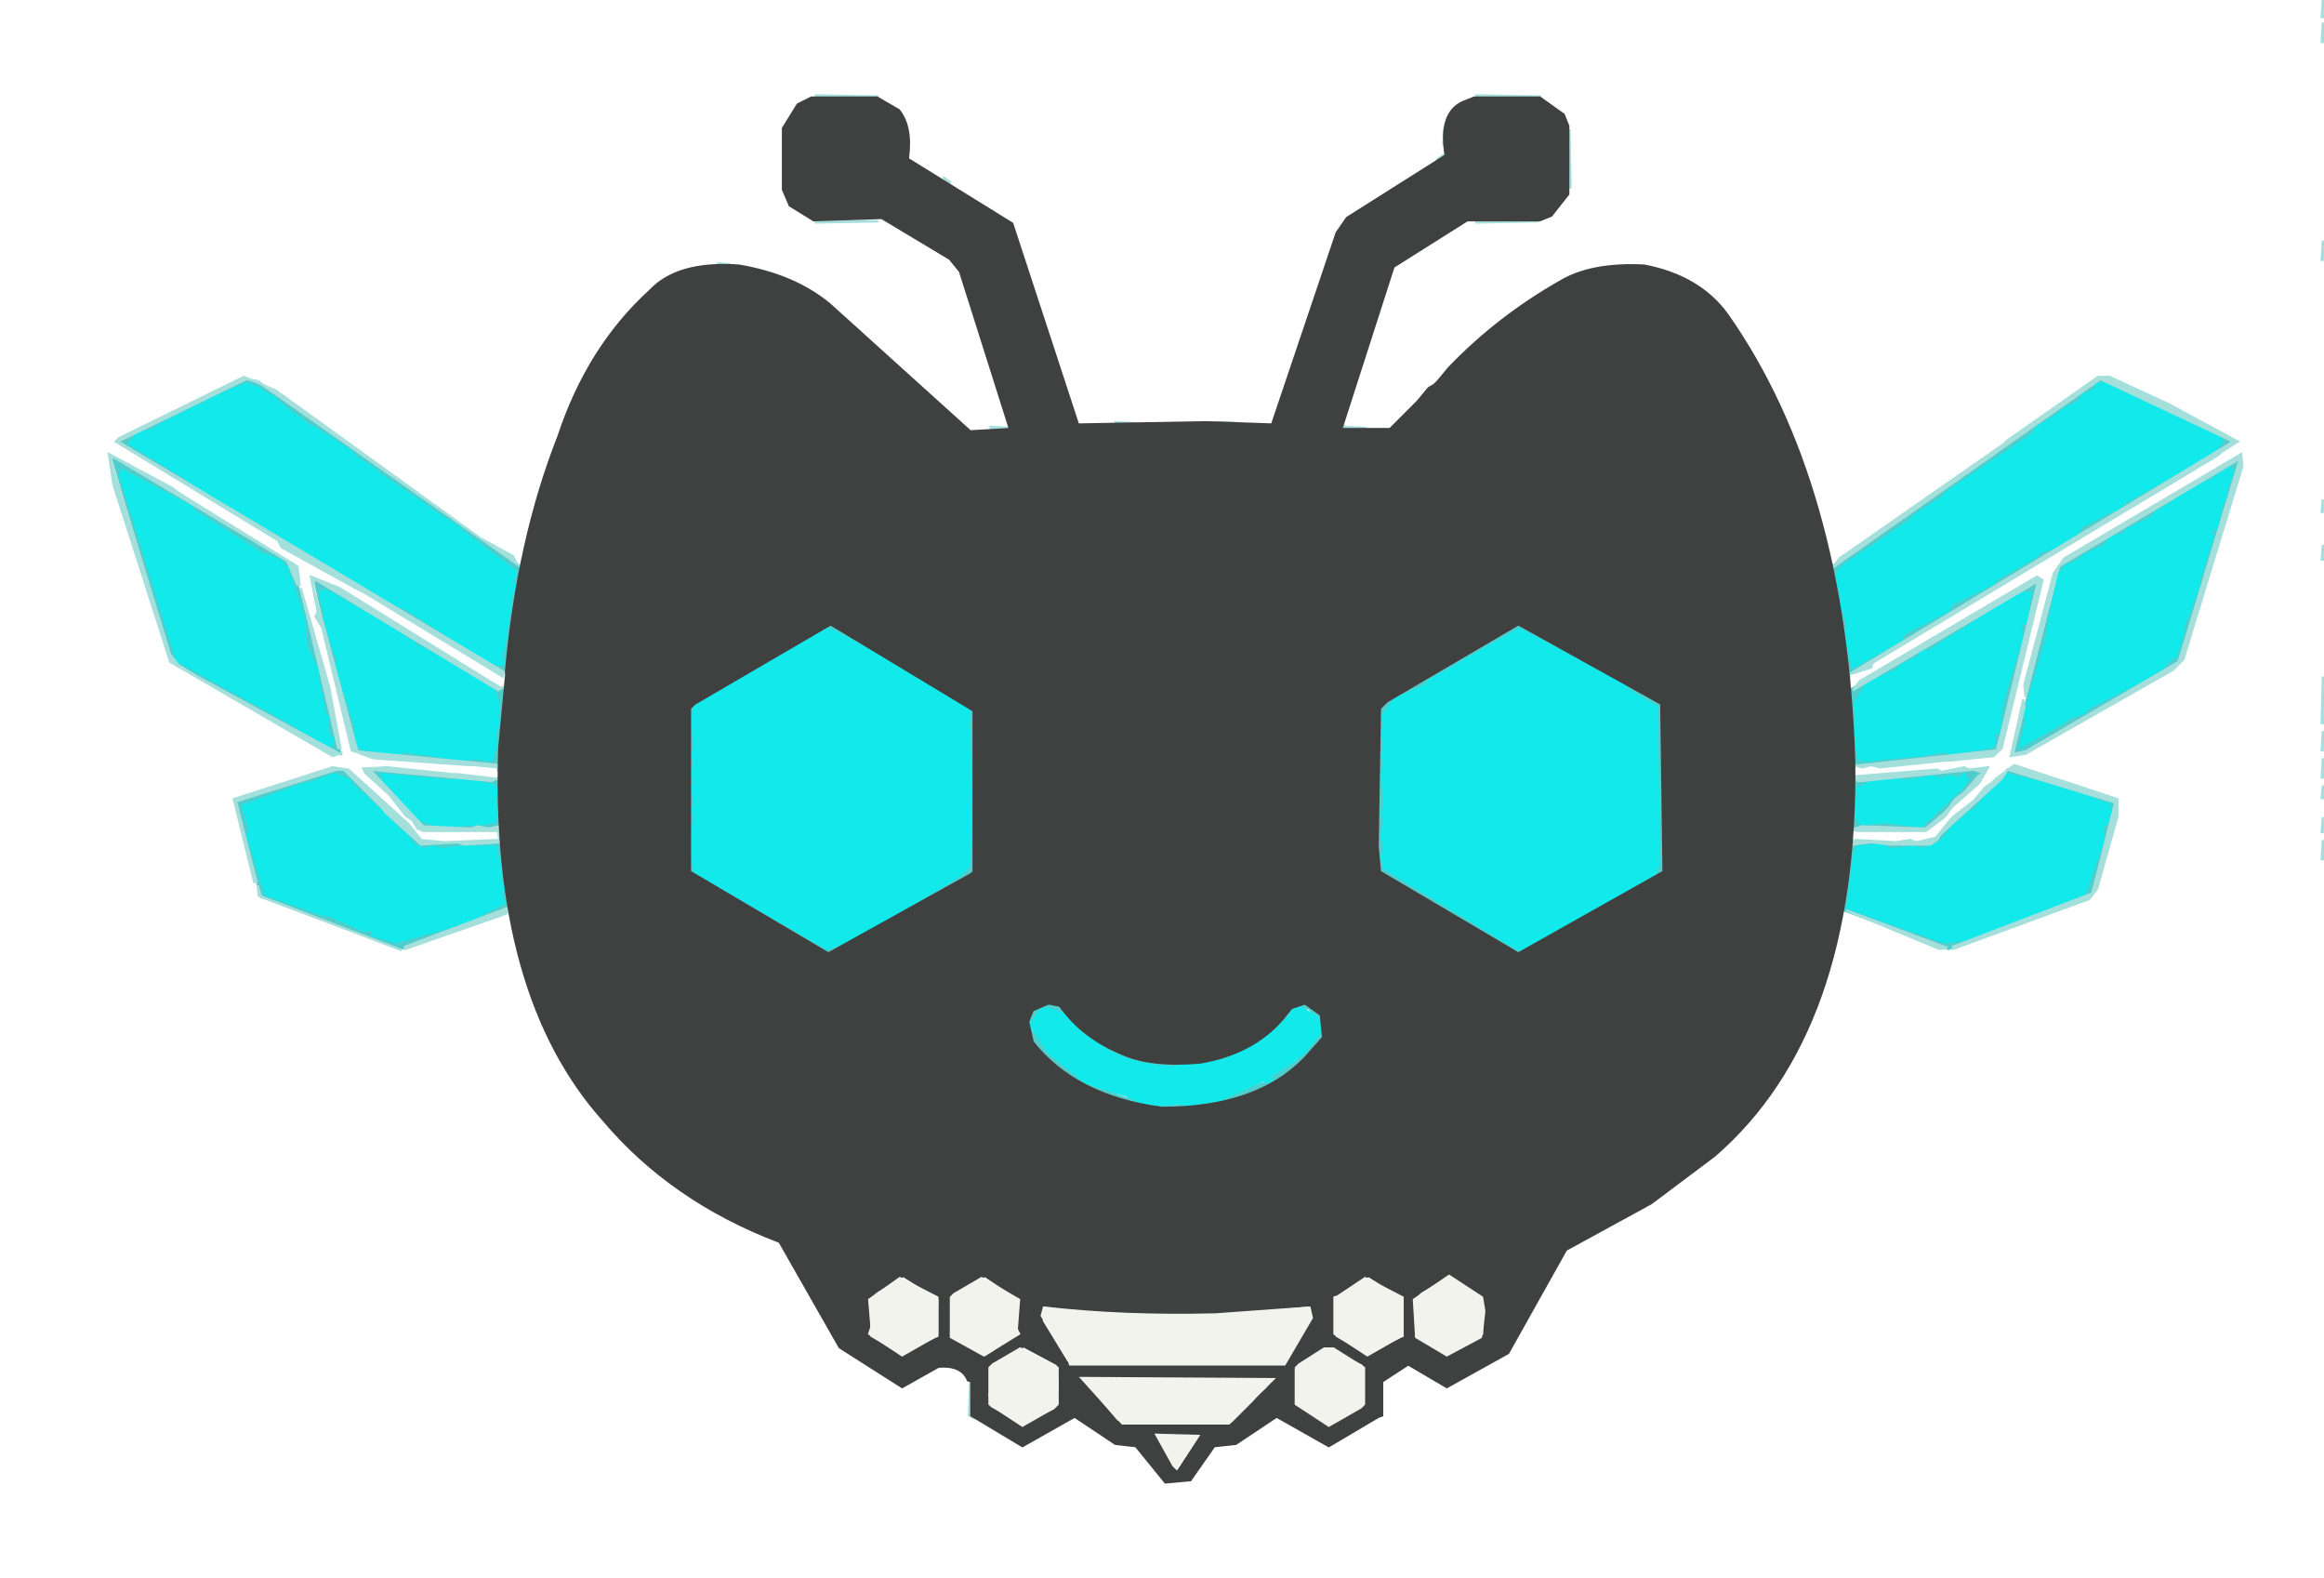
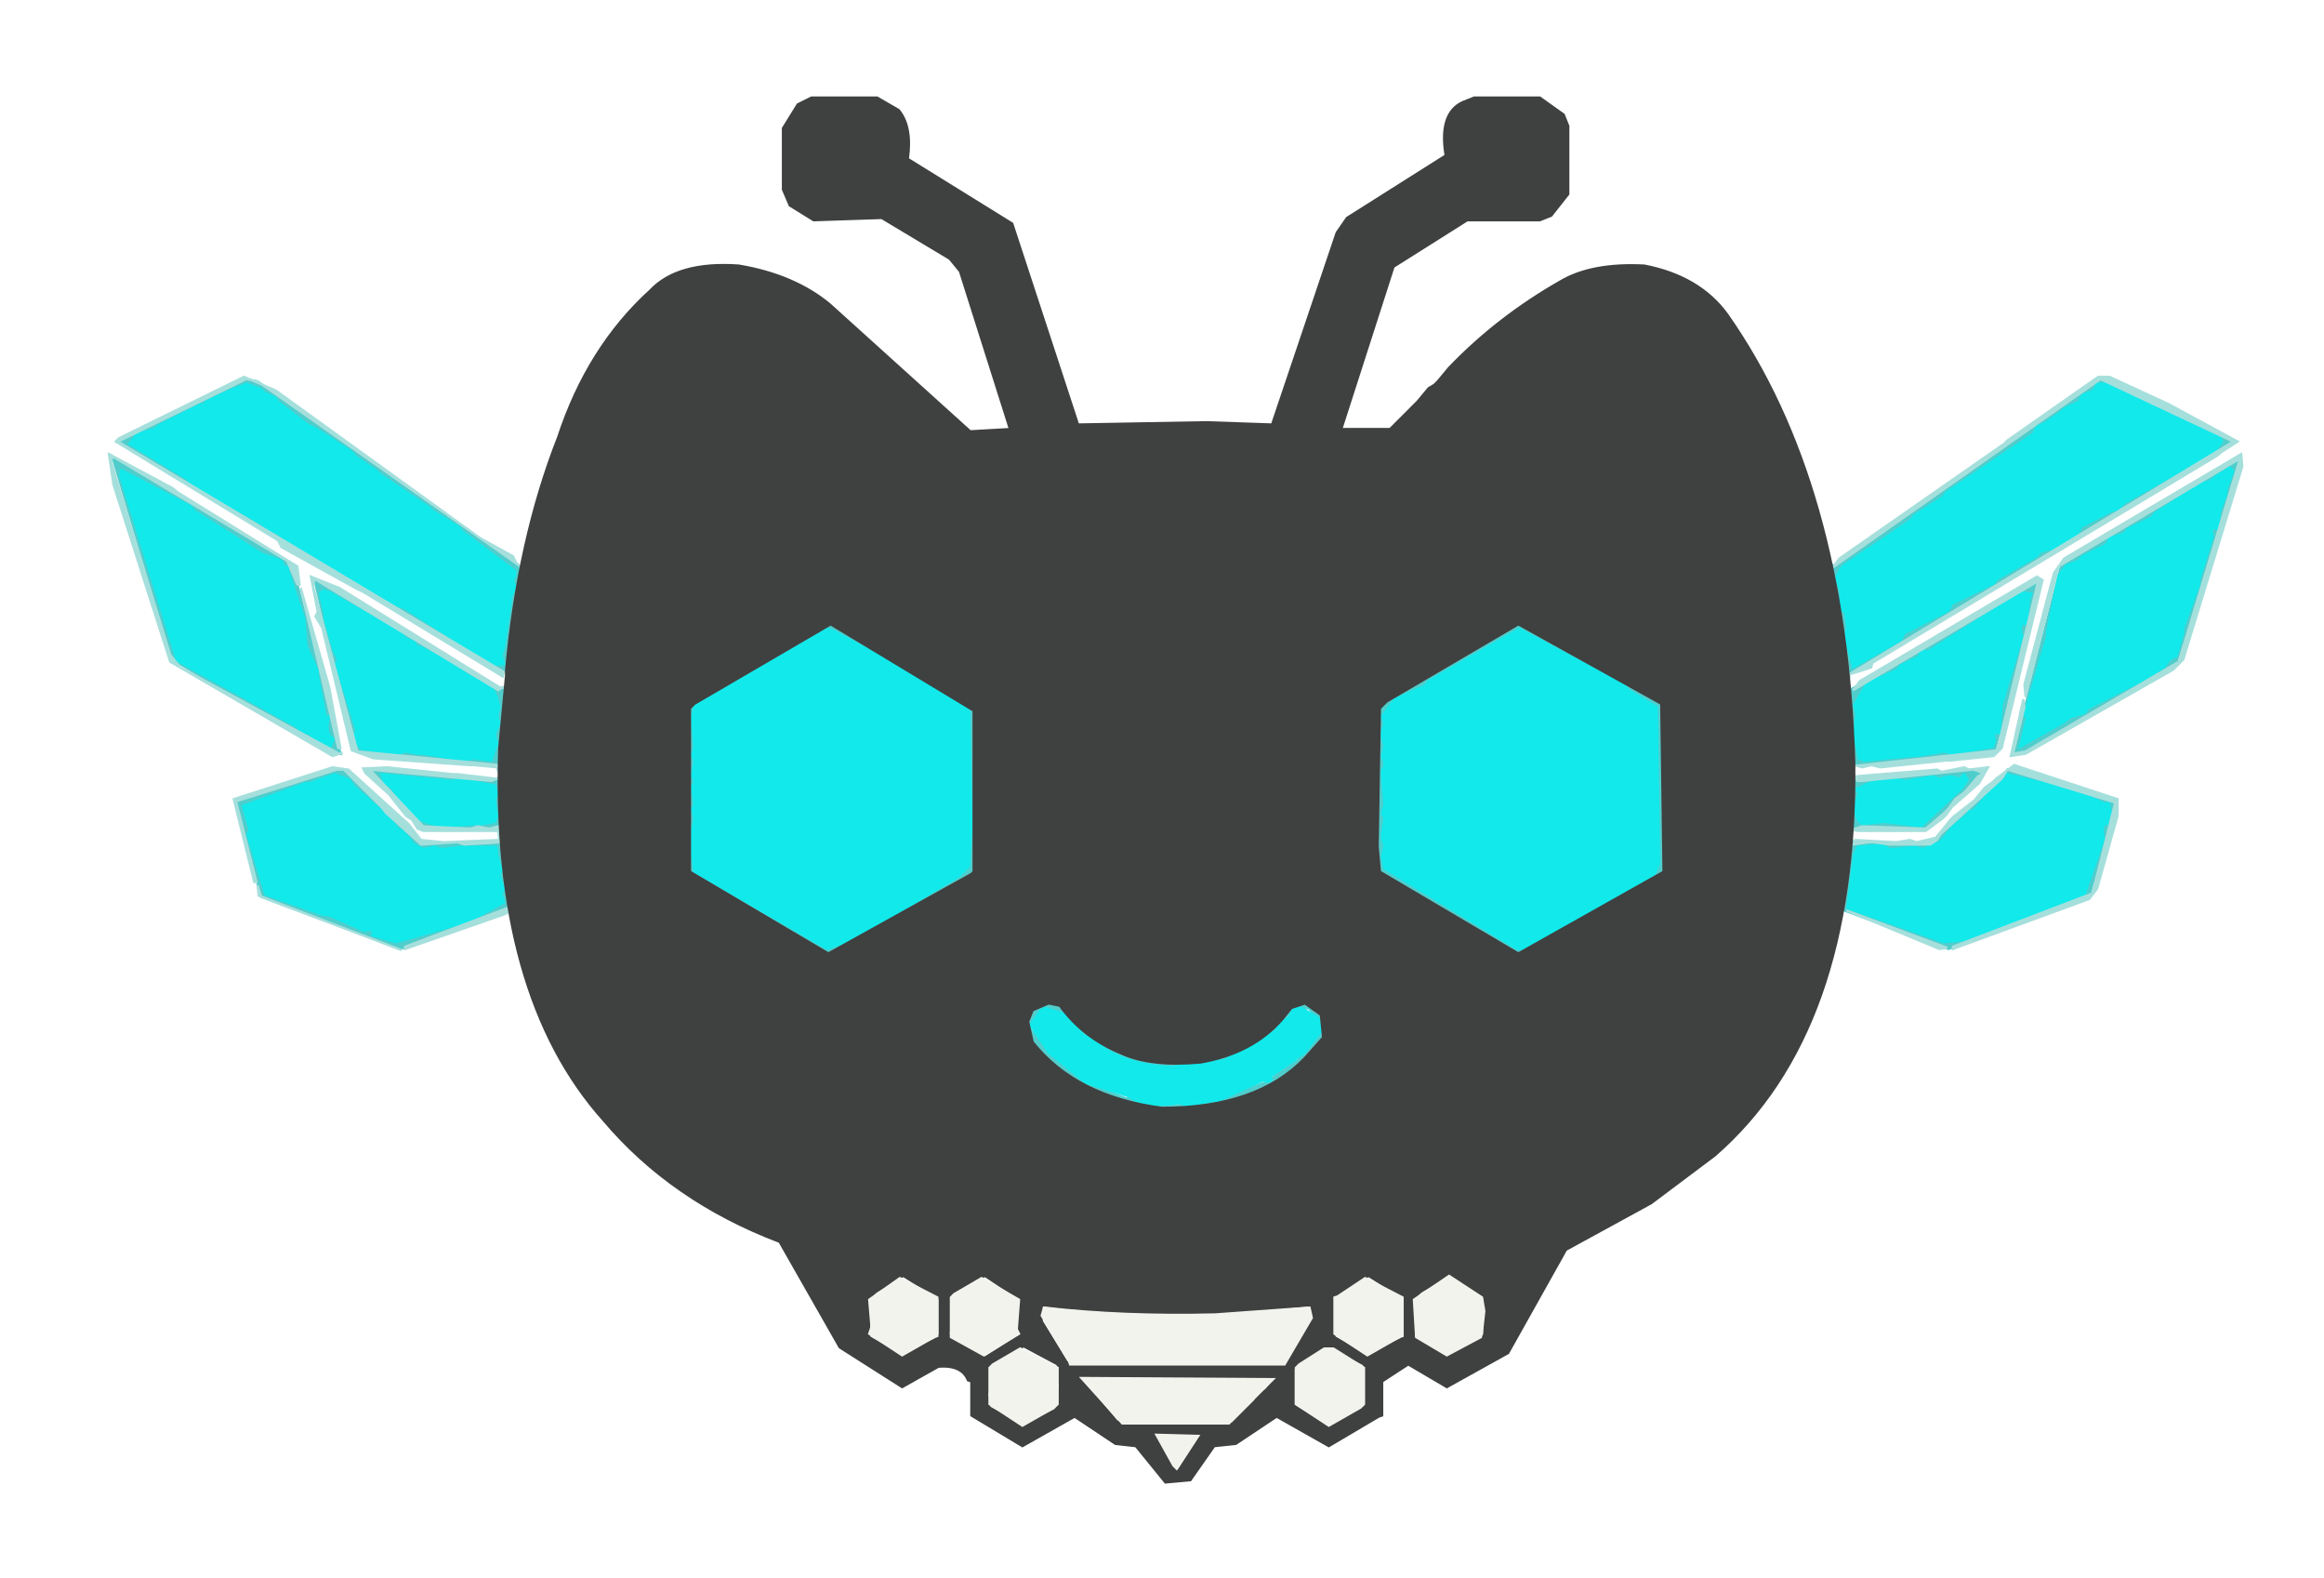
<svg xmlns="http://www.w3.org/2000/svg" width="100%" height="100%" viewBox="0 0 1024 695" version="1.1" xml:space="preserve" style="fill-rule:evenodd;clip-rule:evenodd;">
  <path d="M108.5,167L113.5,168L230,250.5L223,296L207.5,289L52,194.5L108.5,167ZM109,169L107,170L104,171L95,175L91,177L90,179L89,178L71,187L68,189L61,191L57,196L83,211L84,213L116,231L117,233L123,235L124,237L169,263L170,265L179,268L218,293L222,293L221,289L222,286L225,266L225,264L227,259L226,256L227,254L227,252L204,234L202,232L191,225L189,224L168,209L166,208L157,201L155,199L140,189L136,187L123,177L121,175L109,169Z" style="fill:rgb(79,205,204);fill-rule:nonzero;stroke:rgb(79,205,204);stroke-width:1px;" />
  <path d="M925.5,167L984,194.5L814.5,297L806,248.5L807,248.5L808.5,250L925.5,167ZM924,169L923,172L918,174L916,177L910,180L908,182L902,186L898,188L896,191L858,217L856,219L844,227L842,229L825,241L813,249L811,251L809,255L811,261L811,263C809.667,267.667 810.333,269.667 813,269L814,277L813,281L817,294L838,282L839,279L859,269L860,266L879,257L880,255L898,245L899,243L903,242L905,242L916,235L917,232L931,225L933,225L936,222L976,199L979,195L978,193L930,169L924,169Z" style="fill:rgb(79,205,204);fill-rule:nonzero;stroke:rgb(79,205,204);stroke-width:1px;" />
  <path d="M49.5,201L129,249.5L150,332L135.5,326L76,290.5L49.5,201ZM54,207L53,210L78,291L131,320L132,322L135,323L137,323L137,325L146,329L147,326C144.333,324 143.667,320.667 145,316L144,316L140,298L140,296L135,285L129,255L124,247L119,245L116,244L86,225L84,223L54,207Z" style="fill:rgb(79,205,204);fill-rule:nonzero;stroke:rgb(79,205,204);stroke-width:1px;" />
  <path d="M985.5,202L987,204.5L958.5,293L892.5,331L887,332L908.5,248L985.5,202ZM983,206L978,209L973,213L972,212L950,226L948,228L938,233L936,235L930,237L928,240L918,245L916,247L911,249L907,254L902,279L902,281L892,315L893,317L890,329L910,318L912,316L919,314L920,312L944,300L954,294L956,291L959,289L962,279L962,277L969,258L969,256L975,237C974.333,233.667 975,232.333 977,233L978,228L978,226L981,218L981,216L984,208L983,206Z" style="fill:rgb(79,205,204);fill-rule:nonzero;stroke:rgb(79,205,204);stroke-width:1px;" />
  <path d="M138.5,255L222,304L220,337L159.5,332L156,329.5L138.5,255ZM143,260L141,262L143,271L143,273L147,287L149,291L148,293L157,322L156,325L157,328L160,330L176,332L179,331L185,332L187,332L205,335L209,334L217,335L219,328L218,324L220,319L219,316L220,312L219,308L217,303L206,297L204,295L186,285L184,285L183,283L179,281L177,279L146,261L143,260Z" style="fill:rgb(79,205,204);fill-rule:nonzero;stroke:rgb(79,205,204);stroke-width:1px;" />
  <path d="M896.5,256L898,258.5L878.5,332L816.5,337L816,334.5L815,304L896.5,256ZM891,261L850,287C846.667,286.333 845.333,287 846,289L838,293L836,295L823,301L817,311L818,315L817,324L819,334L822,335L843,333L845,333L857,331L861,332L878,329L879,327C878.333,323.667 879,322.333 881,323L882,311L891,281C889.667,276.333 890.333,274.333 893,275L894,265L895,262L891,261Z" style="fill:rgb(79,205,204);fill-rule:nonzero;stroke:rgb(79,205,204);stroke-width:1px;" />
  <path d="M365.5,275L429,312.5L429,383.5L427.5,385L364.5,420L304,383.5L304.5,372L306,384L367.5,418L416.5,390L427,381.5L428,363.5L427,313.5L423.5,309L412,304L410.5,302L366.5,277L362.5,279L306,311L305,315.5L305,317.5L306,331.5L305,334.5L305,336.5L306,342.5L306,344.5L305,353.5L306,355.5L305,359.5L306,363.5L304.5,370L304,311.5L365.5,275Z" style="fill:rgb(79,205,204);fill-rule:nonzero;stroke:rgb(79,205,204);stroke-width:1px;" />
  <path d="M668.5,275L732,310L733,383.5L668.5,420L608,383.5L607,372.5L608,311.5L610.5,309L668.5,275ZM670,277L630,300L628,302L615,308L609,316L610,319L609,323L609,325L610,329L609,334L610,336L610,338L609,340L609,342L610,355L609,359L610,361L609,368L609,370L610,373L609,378L610,383L669,418L673,418L729,385L731,381L730,312L718,304L716,302L670,277Z" style="fill:rgb(79,205,204);fill-rule:nonzero;stroke:rgb(79,205,204);stroke-width:1px;" />
  <path d="M148.5,339L151.5,339L170,356L171.5,358L185.5,372L200.5,372L203.5,371L207.5,372L221,371L225,400L176.5,418L115,395L104,353L148.5,339ZM148,341L137,345L135,345L107,355L110,366L109,368L117,394L143,403L145,403L161,410C163.667,409.333 164.667,410 164,412L175,415L207,406L222,398L221,394L222,392L220,386L221,384L219,377L219,373L204,373L195,374L192,373L187,374L183,372L164,353L162,352L156,347L154,344L148,341Z" style="fill:rgb(79,205,204);fill-rule:nonzero;stroke:rgb(79,205,204);stroke-width:1px;" />
  <path d="M163,339L220,344L221,364.5L219.5,364L214.5,365L210.5,364L207.5,365L186.5,364L163,340.5L163,339ZM168,341L170,345L173,347L175,351C179,358.333 186,362.667 196,364L211,363L213,363L218,362L219,360L218,353L219,350L218,346L203,343L200,344L168,341Z" style="fill:rgb(79,205,204);fill-rule:nonzero;stroke:rgb(79,205,204);stroke-width:1px;" />
  <path d="M869.5,339L874,340.5L870,343.5L866.5,348L865,349.5L858,355.5L848.5,365L821.5,365L816,364L816.5,341L817,344L819.5,343L821.5,343L869.5,339ZM866,341L864,343L860,342L855,343L852,342L840,344L835,343L828,344L826,344L818,348L819,350L818,353C817.333,357.667 818.333,361 821,363L831,362L847,364L863,349L865,347L867,344L866,341Z" style="fill:rgb(79,205,204);fill-rule:nonzero;stroke:rgb(79,205,204);stroke-width:1px;" />
  <path d="M884.5,339L932,353.5L920.5,395L858.5,418L812.5,401L811,401.5L815.5,368L816.5,372L823.5,371L825.5,371L850.5,372L855,368.5L860.5,362L882,343L884.5,339ZM884,341L884,343L876,350L871,356L869,358L868,357L867,359L861,364L856,370L855,371L852,372L848,374L844,373L835,374L833,374L830,372L819,373L817,377L814,400L857,415L867,414L919,394L927,370C925.667,364.667 926.333,362.333 929,363L930,358L929,354L928,354L914,348L884,341Z" style="fill:rgb(79,205,204);fill-rule:nonzero;stroke:rgb(79,205,204);stroke-width:1px;" />
  <path d="M461.5,442L466.5,443C473.5,452 482.5,459 493.5,464C502.567,467.933 514.067,469.433 528,468.5L523.5,469L513.5,470C501.633,468.8 491.8,465.8 484,461L482.5,459L470,448.5L468.5,447L460.5,444L455,448.5L454,453.5L466.5,468L478.5,477L496.5,484L498.5,483L504.5,486L519.5,487L521.5,486L523.5,486L535.5,484L537.5,484L560,476L561.5,474L572,467L573.5,464L578,460.5L582,450.5L576.5,444L572.5,445L570.5,445L568,446.5L566.5,448L564,452L560.5,454C553.567,462.067 543.233,466.733 529.5,468L529.5,467C545.433,464.933 557.267,458.767 565,448.5L568.5,444L574.5,442L582,446.5L583,456.5L574.5,466C561.033,480.867 540.033,488.2 511.5,488C486.367,484.533 467.533,474.7 455,458.5L453,449.5L455,445L461.5,442Z" style="fill:rgb(79,205,204);fill-rule:nonzero;stroke:rgb(79,205,204);stroke-width:1px;" />
-   <path d="M418.5,575L419,587.5L418,587.5L418.5,575Z" style="fill:rgb(79,205,204);fill-rule:nonzero;stroke:rgb(79,205,204);stroke-width:1px;" />
  <path d="M108.5,169L115,171.5L116.5,173L121,175L122.5,177L135.5,187L139.5,189L155,199L156.5,201L166,207.5L167.5,209L189,223.5L190.5,225L202,232L203.5,234L227,251.5L227,253.5L226,255.5L227,258.5L225,263.5L225,265.5L222,285.5L221,288.5L222,292.5L217.5,293L178.5,268L170,265L168.5,263L124,236.5L122.5,235L117,233L115.5,231L84,213L82.5,211L57,195.5L60.5,191L68,189L70.5,187L88.5,178L90,178.5L90.5,177L94.5,175L103.5,171L106.5,170L108.5,169Z" style="fill:rgb(18,233,235);fill-rule:nonzero;stroke:rgb(18,233,235);stroke-width:1px;" />
  <path d="M924,169L929.5,169L978,192.5L979,194.5L976,199L936,221.5L933,224.5L930.5,225L917,232L915.5,235L904.5,242L902.5,242L899,243L897.5,245L880,255L878.5,257L860,266L858.5,269L839,279L837.5,282L816.5,294L813,280.5L814,276.5L813,269C810.667,269.733 810,267.567 811,262.5L811,260.5L809,254.5L811,250.5L812.5,249L822,242.5L824.5,241L842,229L843.5,227L856,219L857.5,217L896,191L897.5,188L901.5,186L908,181.5L909.5,180L916,177L917.5,174L922.5,172L924,169Z" style="fill:rgb(18,233,235);fill-rule:nonzero;stroke:rgb(18,233,235);stroke-width:1px;" />
  <path d="M982.5,206L984,207.5L981,215.5L981,217.5L978,225.5L978,227.5L977,233C974.8,232.133 974.133,233.3 975,236.5L969,255.5L969,257.5L962,276.5L962,278.5L959,289L956,290.5L953.5,294L943.5,300L920,312L918.5,314L912,316L909.5,318L890,329L893,316.5L892,314.5L902,280.5L902,278.5L907,253.5L910.5,249L916,247L917.5,245L928,240L929.5,237L936,235L937.5,233L948,228L949.5,226L971.5,212L973,212.5L977.5,209L982.5,206Z" style="fill:rgb(18,233,235);fill-rule:nonzero;stroke:rgb(18,233,235);stroke-width:1px;" />
  <path d="M53.5,207L84,223L85.5,225L115.5,244L118.5,245L124,247L125.5,250L127,249.5L127,251.5L134,272.5L135,284.5L140,295.5L140,297.5L143.5,316L145,315.5C143.667,320.833 144.333,324.167 147,325.5L145.5,329L137,325L136.5,323L134.5,323L132,321.5L130.5,320L78,291L53,209.5L53.5,207Z" style="fill:rgb(18,233,235);fill-rule:nonzero;stroke:rgb(18,233,235);stroke-width:1px;" />
  <path d="M142.5,260L145.5,261L177,279L178.5,281L183,283L183.5,285L185.5,285L204,295L205.5,297L217,303L219,307.5L220,311.5L219,315.5L220,318.5L218,323.5L219,327.5L216.5,335L208.5,334L204.5,335L186.5,332L184.5,332L178.5,331L175.5,332L159.5,330L157,327.5L156,324.5L157,321.5L148,292.5L149,290.5L147,286.5L143,272.5L143,270.5L141,261.5L142.5,260Z" style="fill:rgb(18,233,235);fill-rule:nonzero;stroke:rgb(18,233,235);stroke-width:1px;" />
  <path d="M890.5,261L895,261.5L894,264.5L893,275C890.333,274.067 889.667,275.9 891,280.5L882,310.5L881,323C878.8,322.133 878.133,323.3 879,326.5L878,329L860.5,332L856.5,331L844.5,333L842.5,333L821.5,335L819,334L817,323.5L818,314.5L817,310.5L822.5,301L836,295L837.5,293L846,289C845.133,286.8 846.3,286.133 849.5,287L890.5,261Z" style="fill:rgb(18,233,235);fill-rule:nonzero;stroke:rgb(18,233,235);stroke-width:1px;" />
  <path d="M364.5,277L367.5,278L412,302L413.5,304L425,310.5L427,313.5L428,363.5L427,381.5L422.5,386L375.5,414L364.5,418L306,384L304,370.5L306,360.5L305,356.5L306,354.5L305,346.5L306,344.5L305,341.5L306,335.5L305,332.5L306,329.5L305,317.5L305,315.5L306,311L364.5,277Z" style="fill:rgb(18,233,235);fill-rule:nonzero;stroke:rgb(18,233,235);stroke-width:1px;" />
  <path d="M669.5,277L716,302L717.5,304L730,311.5L731,380.5L729,385L672.5,418L668.5,418L610,382.5L609,377.5L610,372.5L609,369.5L609,367.5L610,360.5L609,358.5L610,354.5L609,341.5L609,339.5L610,337.5L610,335.5L609,333.5L610,328.5L609,324.5L609,322.5L610,318.5L609,315.5L614.5,308L628,302L629.5,300L669.5,277Z" style="fill:rgb(18,233,235);fill-rule:nonzero;stroke:rgb(18,233,235);stroke-width:1px;" />
  <path d="M147.5,341L154,343.5L156,346.5L162,351.5L163.5,353L171,359.5L175.5,365L178,366.5L182.5,372L186.5,374L191.5,373L194.5,374L203.5,373L218.5,373L219,374.5L219,376.5L221,383.5L220,385.5L222,391.5L221,393.5L222,397.5L206.5,406L174.5,415L164,412C164.867,409.8 163.7,409.133 160.5,410L144.5,403L142.5,403L117,394L109,367.5L110,365.5L107,355L134.5,345L136.5,345L147.5,341Z" style="fill:rgb(18,233,235);fill-rule:nonzero;stroke:rgb(18,233,235);stroke-width:1px;" />
  <path d="M168,341L199.5,344L202.5,343L218,346L219,349.5L218,352.5L219,359.5L218,362L212.5,363L210.5,363L195.5,364C185.5,362.667 178.667,358.167 175,350.5L172.5,347L169.5,345L168,341Z" style="fill:rgb(18,233,235);fill-rule:nonzero;stroke:rgb(18,233,235);stroke-width:1px;" />
  <path d="M865.5,341L867,343.5L864.5,347L863,348.5L846.5,364L830.5,362L820.5,363C817.833,361.333 817,357.833 818,352.5L819,349.5L818,347.5L825.5,344L827.5,344L834.5,343L839.5,344L851.5,342L854.5,343L859.5,342L863.5,343L865.5,341Z" style="fill:rgb(18,233,235);fill-rule:nonzero;stroke:rgb(18,233,235);stroke-width:1px;" />
  <path d="M884,341L913.5,348L927.5,354L929,353.5L930,357.5L928.5,363C926.5,362.667 926,364.833 927,369.5L918.5,394L866.5,414L856.5,415L814,400L817,376.5L818.5,373L829.5,372L832.5,374L834.5,374L843.5,373L847.5,374L851.5,372L854.5,371L856,369.5L860.5,364L867,358.5L867.5,357L869,357.5L870.5,356L875.5,350L884,342.5L884,341Z" style="fill:rgb(18,233,235);fill-rule:nonzero;stroke:rgb(18,233,235);stroke-width:1px;" />
  <path d="M460.5,444L470,447L477.5,456L484,459L485.5,461C493.367,466.467 503.7,469.467 516.5,470L523.5,469L528.5,468L539.5,467L562,454L564,450.5L568,448L569.5,445L571.5,444L573.5,444L581,448.5L582,454.5L574.5,464L572,465.5L570.5,467L560,474C560.867,476.2 559.7,476.867 556.5,476L536.5,485L534.5,485L522.5,487L520.5,486L518.5,486C509.1,487.4 502.1,486.4 497.5,483L494.5,482L478.5,477L462,463.5L454,451.5L458.5,445L460.5,444Z" style="fill:rgb(18,233,235);fill-rule:nonzero;stroke:rgb(18,233,235);stroke-width:1px;" />
-   <path d="M1023.5,0L1024,7.5L1023,7.5L1023.5,0Z" style="fill:rgb(165,223,220);fill-rule:nonzero;stroke:rgb(165,223,220);stroke-width:1px;" />
-   <path d="M1023.5,10L1024,18.5L1023,18.5L1023.5,10Z" style="fill:rgb(165,223,220);fill-rule:nonzero;stroke:rgb(165,223,220);stroke-width:1px;" />
-   <path d="M359.5,42L387,42.5L359.5,43L359.5,42Z" style="fill:rgb(165,223,220);fill-rule:nonzero;stroke:rgb(165,223,220);stroke-width:1px;" />
-   <path d="M650.5,42L679,42.5L650.5,43L650.5,42Z" style="fill:rgb(165,223,220);fill-rule:nonzero;stroke:rgb(165,223,220);stroke-width:1px;" />
-   <path d="M636.5,56L637,63.5L636,63.5L636.5,56Z" style="fill:rgb(165,223,220);fill-rule:nonzero;stroke:rgb(165,223,220);stroke-width:1px;" />
-   <path d="M691.5,57L692,82.5L691,82.5L691.5,57Z" style="fill:rgb(165,223,220);fill-rule:nonzero;stroke:rgb(165,223,220);stroke-width:1px;" />
-   <path d="M636.5,68L634.5,71L632.5,72L633.5,70L636.5,68Z" style="fill:rgb(165,223,220);fill-rule:nonzero;stroke:rgb(165,223,220);stroke-width:1px;" />
-   <path d="M415.5,78L419,80.5L417.5,80L415.5,78Z" style="fill:rgb(165,223,220);fill-rule:nonzero;stroke:rgb(165,223,220);stroke-width:1px;" />
-   <path d="M359.5,97L387,97.5L359.5,98L359.5,97Z" style="fill:rgb(165,223,220);fill-rule:nonzero;stroke:rgb(165,223,220);stroke-width:1px;" />
-   <path d="M650.5,97L678,97.5L650.5,98L650.5,97Z" style="fill:rgb(165,223,220);fill-rule:nonzero;stroke:rgb(165,223,220);stroke-width:1px;" />
-   <path d="M1023.5,106L1024,114.5L1023,114.5L1023.5,106Z" style="fill:rgb(165,223,220);fill-rule:nonzero;stroke:rgb(165,223,220);stroke-width:1px;" />
-   <path d="M316.5,116L322,116.5L316.5,117L316.5,116Z" style="fill:rgb(165,223,220);fill-rule:nonzero;stroke:rgb(165,223,220);stroke-width:1px;" />
-   <path d="M349.5,124L354,126.5L352.5,126L349.5,124Z" style="fill:rgb(165,223,220);fill-rule:nonzero;stroke:rgb(165,223,220);stroke-width:1px;" />
-   <path d="M262.5,157L262,158.5L260.5,161L261,159.5L262.5,157Z" style="fill:rgb(165,223,220);fill-rule:nonzero;stroke:rgb(165,223,220);stroke-width:1px;" />
  <path d="M107.5,166L121.5,172L211.5,237L226,245L227.5,248L230,250L113.5,168L108.5,167L52,194.5L222,296L221.5,298L160.5,261L156.5,259L124,241L122.5,238L51,194.5L52.5,193L107.5,166Z" style="fill:rgb(165,223,220);fill-rule:nonzero;stroke:rgb(165,223,220);stroke-width:1px;" />
  <path d="M924.5,166L929.5,166L955.5,178L986,194.5L979,199L976.5,201L825,292L824.5,294L821.5,295L815,297L814.5,301L814,297.5L984,194.5L925.5,167L807.5,250L810.5,246L883,195.5L884.5,194L924.5,166Z" style="fill:rgb(165,223,220);fill-rule:nonzero;stroke:rgb(165,223,220);stroke-width:1px;" />
-   <path d="M491.5,186L501,186.5L491.5,187L491.5,186Z" style="fill:rgb(165,223,220);fill-rule:nonzero;stroke:rgb(165,223,220);stroke-width:1px;" />
-   <path d="M536.5,186L547,186.5L536.5,187L536.5,186Z" style="fill:rgb(165,223,220);fill-rule:nonzero;stroke:rgb(165,223,220);stroke-width:1px;" />
-   <path d="M591.5,186L592,188L602,188.5L592.5,189L591.5,186Z" style="fill:rgb(165,223,220);fill-rule:nonzero;stroke:rgb(165,223,220);stroke-width:1px;" />
-   <path d="M436.5,188L445,188.5L436.5,189L436.5,188Z" style="fill:rgb(165,223,220);fill-rule:nonzero;stroke:rgb(165,223,220);stroke-width:1px;" />
  <path d="M48,200L76,215L78.5,217L131,249.5L132,257.5L131,257.5L126.5,247L49.5,201L49,203.5L75,288.5L79.5,294L149.5,332L151,331.5L146.5,333L75,291.5L50,213.5L48,200Z" style="fill:rgb(165,223,220);fill-rule:nonzero;stroke:rgb(165,223,220);stroke-width:1px;" />
  <path d="M987.5,200L988,205.5L962,290.5L957.5,295L892.5,332L886,333L891.5,308L892,311.5L887,332L892.5,331L960,291.5L987,202L907,249.5L892.5,307L892,301.5L905,252.5L909.5,246L987.5,200Z" style="fill:rgb(165,223,220);fill-rule:nonzero;stroke:rgb(165,223,220);stroke-width:1px;" />
-   <path d="M1023.5,220L1024,225.5L1023,225.5L1023.5,220Z" style="fill:rgb(165,223,220);fill-rule:nonzero;stroke:rgb(165,223,220);stroke-width:1px;" />
-   <path d="M1023.5,240L1024,246.5L1023,246.5L1023.5,240Z" style="fill:rgb(165,223,220);fill-rule:nonzero;stroke:rgb(165,223,220);stroke-width:1px;" />
  <path d="M137,254L149.5,259L220.5,303L222,302.5L219.5,304L138.5,255L138,258.5L157.5,331L220,337L219.5,340L219,338L208.5,337L206.5,337L164.5,334L155,330.5L142,276.5L139,271.5L140,269.5L137,254Z" style="fill:rgb(165,223,220);fill-rule:nonzero;stroke:rgb(165,223,220);stroke-width:1px;" />
  <path d="M897.5,254L900,255.5L882,329.5L878.5,333L859.5,335L857.5,335L828.5,338L824.5,337L820.5,338L817,337L816.5,341L816,337.5L880,330.5L898,256L816.5,304L819.5,300L897.5,254Z" style="fill:rgb(165,223,220);fill-rule:nonzero;stroke:rgb(165,223,220);stroke-width:1px;" />
  <path d="M132.5,259L145,302.5L150,329.5L149,329.5L132.5,259Z" style="fill:rgb(165,223,220);fill-rule:nonzero;stroke:rgb(165,223,220);stroke-width:1px;" />
-   <path d="M1023.5,298L1024,318.5L1023,318.5L1023.5,298Z" style="fill:rgb(165,223,220);fill-rule:nonzero;stroke:rgb(165,223,220);stroke-width:1px;" />
-   <path d="M1023.5,322L1024,330.5L1023,330.5L1023.5,322Z" style="fill:rgb(165,223,220);fill-rule:nonzero;stroke:rgb(165,223,220);stroke-width:1px;" />
-   <path d="M1023.5,334L1024,342.5L1023,342.5L1023.5,334Z" style="fill:rgb(165,223,220);fill-rule:nonzero;stroke:rgb(165,223,220);stroke-width:1px;" />
  <path d="M887.5,337L933,352L933,359.5L924,391.5L920.5,396L860.5,418L860.5,417L922,393.5L932,353.5L884.5,339L882,343L855,367.5L853.5,370L850.5,372L832.5,372L825.5,371L823.5,371L816.5,372L817.5,370L835.5,371L841.5,370L844.5,371L853,369L859.5,361L861,359.5L870,352.5L874.5,347L878,344.5L879.5,343L887.5,337Z" style="fill:rgb(165,223,220);fill-rule:nonzero;stroke:rgb(165,223,220);stroke-width:1px;" />
  <path d="M146.5,338L153.5,339L180,363L185.5,370L195.5,371L220,370L219.5,366L186.5,366L184,365L181.5,361L179,359.5L171.5,350L161,340.5L160,338.5L170.5,338L199.5,341L201.5,341L218.5,343L220,342.5L216.5,344L163,339L186.5,364L207.5,365L210.5,364L215.5,365L219.5,364L221,371L204.5,372L201.5,371L185.5,372L170,358L168.5,356L151.5,339L148.5,339L104,353L113,388.5L112,388.5L103,352L146.5,338Z" style="fill:rgb(165,223,220);fill-rule:nonzero;stroke:rgb(165,223,220);stroke-width:1px;" />
  <path d="M865.5,338L867.5,339L876,338L872,345L860,355.5L857.5,359L856,360.5L848.5,366L818.5,366L816,365.5L820.5,364L848.5,365L858,357L861.5,352L865,349.5L866.5,348L871.5,342L874,340.5L869.5,339L820.5,344L818.5,344L817,342L853.5,339L855.5,340L865.5,338Z" style="fill:rgb(165,223,220);fill-rule:nonzero;stroke:rgb(165,223,220);stroke-width:1px;" />
-   <path d="M1023.5,346L1024,351.5L1023,351.5L1023.5,346Z" style="fill:rgb(165,223,220);fill-rule:nonzero;stroke:rgb(165,223,220);stroke-width:1px;" />
-   <path d="M1023.5,360L1024,366.5L1023,366.5L1023.5,360Z" style="fill:rgb(165,223,220);fill-rule:nonzero;stroke:rgb(165,223,220);stroke-width:1px;" />
-   <path d="M1023.5,370L1024,378.5L1023,378.5L1023.5,370Z" style="fill:rgb(165,223,220);fill-rule:nonzero;stroke:rgb(165,223,220);stroke-width:1px;" />
  <path d="M113.5,390L115,395L177,418.5L175.5,418L114,394.5L113.5,390Z" style="fill:rgb(165,223,220);fill-rule:nonzero;stroke:rgb(165,223,220);stroke-width:1px;" />
  <path d="M223.5,400L225,401.5L221.5,403L178.5,418L178.5,417L223.5,400Z" style="fill:rgb(165,223,220);fill-rule:nonzero;stroke:rgb(165,223,220);stroke-width:1px;" />
  <path d="M813.5,401L858,417.5L854.5,418L813.5,401Z" style="fill:rgb(165,223,220);fill-rule:nonzero;stroke:rgb(165,223,220);stroke-width:1px;" />
-   <path d="M238.5,448L240,451.5L239,451.5L238.5,448Z" style="fill:rgb(165,223,220);fill-rule:nonzero;stroke:rgb(165,223,220);stroke-width:1px;" />
-   <path d="M402.5,564L406,566.5L404.5,566L402.5,564Z" style="fill:rgb(165,223,220);fill-rule:nonzero;stroke:rgb(165,223,220);stroke-width:1px;" />
-   <path d="M651.5,569C654.033,569.867 654.867,572.367 654,576.5L653,576.5L651.5,569Z" style="fill:rgb(165,223,220);fill-rule:nonzero;stroke:rgb(165,223,220);stroke-width:1px;" />
-   <path d="M413.5,575L414,587.5L413,587.5L413.5,575Z" style="fill:rgb(165,223,220);fill-rule:nonzero;stroke:rgb(165,223,220);stroke-width:1px;" />
-   <path d="M459,575L463,575.5L460,576L459.5,579L459,575Z" style="fill:rgb(165,223,220);fill-rule:nonzero;stroke:rgb(165,223,220);stroke-width:1px;" />
-   <path d="M618.5,575L619,587.5L618,587.5L618.5,575Z" style="fill:rgb(165,223,220);fill-rule:nonzero;stroke:rgb(165,223,220);stroke-width:1px;" />
-   <path d="M623.5,575L624,587.5L623,587.5L623.5,575Z" style="fill:rgb(165,223,220);fill-rule:nonzero;stroke:rgb(165,223,220);stroke-width:1px;" />
-   <path d="M482.5,577L488,577.5L482.5,578L482.5,577Z" style="fill:rgb(165,223,220);fill-rule:nonzero;stroke:rgb(165,223,220);stroke-width:1px;" />
-   <path d="M548.5,577L556,577.5L548.5,578L548.5,577Z" style="fill:rgb(165,223,220);fill-rule:nonzero;stroke:rgb(165,223,220);stroke-width:1px;" />
-   <path d="M504.5,578L536,578.5L504.5,579L504.5,578Z" style="fill:rgb(165,223,220);fill-rule:nonzero;stroke:rgb(165,223,220);stroke-width:1px;" />
-   <path d="M653.5,578L654,586.5L653,586.5L653.5,578Z" style="fill:rgb(165,223,220);fill-rule:nonzero;stroke:rgb(165,223,220);stroke-width:1px;" />
-   <path d="M448.5,580L449,585.5L448,585.5L448.5,580Z" style="fill:rgb(165,223,220);fill-rule:nonzero;stroke:rgb(165,223,220);stroke-width:1px;" />
-   <path d="M425.5,592L429,594.5L427.5,594L425.5,592Z" style="fill:rgb(165,223,220);fill-rule:nonzero;stroke:rgb(165,223,220);stroke-width:1px;" />
-   <path d="M570.5,603L572,619.5L570,618.5L570.5,603Z" style="fill:rgb(165,223,220);fill-rule:nonzero;stroke:rgb(165,223,220);stroke-width:1px;" />
-   <path d="M427.5,609L429,624.5L427,623.5L427.5,609Z" style="fill:rgb(165,223,220);fill-rule:nonzero;stroke:rgb(165,223,220);stroke-width:1px;" />
  <path d="M357.5,43L386.5,43L396,48.5C400,53.367 401.333,60.533 400,70L446,98.5L475,187L531.5,186L560.5,187L589,102.5L593.5,96L637,68.5C634.933,56.1 637.433,48.267 644.5,45L649.5,43L678.5,43L689,50.5L691,55.5L691,85.5L683.5,95L678.5,97L646.5,97L614,117.5L591,189L612.5,189L624.5,177L629.5,171L632,169.5L633.5,168L638.5,162C652.7,147.2 669.033,134.533 687.5,124C696.7,118.533 709.033,116.2 724.5,117C740.7,120.133 752.867,127.3 761,138.5C795.8,188.033 814.467,253.7 817,335.5C817.933,414.767 797.433,472.6 755.5,509L727.5,530L690,550.5L664.5,596L637.5,611L620.5,601L609,608.5L609,623.5L607.5,624L585.5,637L562.5,624L544.5,636L535,637L524.5,652L513.5,653L500.5,637L491.5,636L473.5,624L450.5,637L428,623.5L428,608.5L426.5,608C424.7,603.467 420.367,601.467 413.5,602L397.5,611L370,593.5L343.5,547C311.833,535 286,517.167 266,493.5C232.933,456.567 217.6,401.9 220,329.5L223,297.5L223,295.5C226.467,256.967 234.133,222.633 246,192.5C254.667,166.167 268.167,144.667 286.5,128C294.567,119.4 307.567,115.733 325.5,117C341.767,119.733 355.1,125.4 365.5,134L427.5,190L445,189L423,119.5L418.5,114L388.5,96L358.5,97L348,90.5L345,83.5L345,56.5L351.5,46L357.5,43ZM366,275L306,310L304,312L304,384L365,420L428,385L429,384L429,313L366,275ZM669,275L611,309L608,312L607,373L608,384L669,420L733,384L732,310L669,275ZM462,442L455,445L453,450L455,459C467.667,475 486.667,484.667 512,488C540,488 561,480.667 575,466L583,457L582,447L575,442L569,444L565,449C556.333,459 544.333,465.333 529,468C514.333,469.333 502.667,468 494,464C482.667,459.333 473.667,452.333 467,443L462,442ZM398,562L386,569L383,572L383,589L397,597L412,590L414,588L414,572L398,562ZM434,562L419,570L418,588L434,598L448,589L449,589L449,572L434,562ZM603,562L591,569L588,572L588,589L602,597L617,590L619,588L619,572L603,562ZM638,562L626,569L623,572L623,589L637,597L652,590L654,588L654,572L638,562ZM459,575L459,582L470,600L472,601L566,601L578,582L577,575L546,578C514,579.333 485,578.333 459,575ZM451,593L438,601C435.333,601 434.667,604.333 436,611L435,614L436,620L451,628L465,621L467,611L466,601L451,593ZM585,593L572,601L570,603L570,619L585,628L600,620L601,620L601,601L585,593ZM476,607L492,626L495,627L543,627L553,617L554,615L558,612L561,608L476,607ZM509,632L519,648L528,634L528,632L509,632Z" style="fill:rgb(63,64,64);fill-rule:nonzero;stroke:rgb(63,64,64);stroke-width:1px;" />
  <path d="M638.5,562L653,571.5L654,577.5L653,586.5L652.5,589L637.5,597L624,589L623,572.5L638.5,562Z" style="fill:rgb(242,243,237);fill-rule:nonzero;stroke:rgb(242,243,237);stroke-width:1px;" />
  <path d="M396.5,563L413,571.5L413,588.5L411.5,589L397.5,597L383,587.5L384,584.5L383,572.5L396.5,563Z" style="fill:rgb(242,243,237);fill-rule:nonzero;stroke:rgb(242,243,237);stroke-width:1px;" />
  <path d="M432.5,563L449,572.5L448,585.5L449,587.5L433.5,597L419,589L419,571.5L420.5,570L432.5,563Z" style="fill:rgb(242,243,237);fill-rule:nonzero;stroke:rgb(242,243,237);stroke-width:1px;" />
  <path d="M601.5,563L618,571.5L618,588.5L616.5,589L602.5,597L588,587.5L588,571.5L589.5,571L601.5,563Z" style="fill:rgb(242,243,237);fill-rule:nonzero;stroke:rgb(242,243,237);stroke-width:1px;" />
  <path d="M460,576C483.267,578.667 508.433,579.667 535.5,579L577,576L578,580.5L566,601L471.5,601L471,599.5L459,579.5L460,576Z" style="fill:rgb(242,243,237);fill-rule:nonzero;stroke:rgb(242,243,237);stroke-width:1px;" />
  <path d="M449.5,594L466,602.5L466,618.5L464.5,620L450.5,628L436,618.5L436,602.5L437.5,601L449.5,594Z" style="fill:rgb(242,243,237);fill-rule:nonzero;stroke:rgb(242,243,237);stroke-width:1px;" />
  <path d="M583.5,594L587.5,594L601,602.5L601,618.5L599.5,620L585.5,628L571,618.5L571,602.5L572.5,601L583.5,594Z" style="fill:rgb(242,243,237);fill-rule:nonzero;stroke:rgb(242,243,237);stroke-width:1px;" />
  <path d="M476.5,607L561,607.5L541.5,627L494.5,627L476.5,607Z" style="fill:rgb(242,243,237);fill-rule:nonzero;stroke:rgb(242,243,237);stroke-width:1px;" />
  <path d="M509.5,632L528,632.5L518.5,647L517,645.5L509.5,632Z" style="fill:rgb(242,243,237);fill-rule:nonzero;stroke:rgb(242,243,237);stroke-width:1px;" />
</svg>
